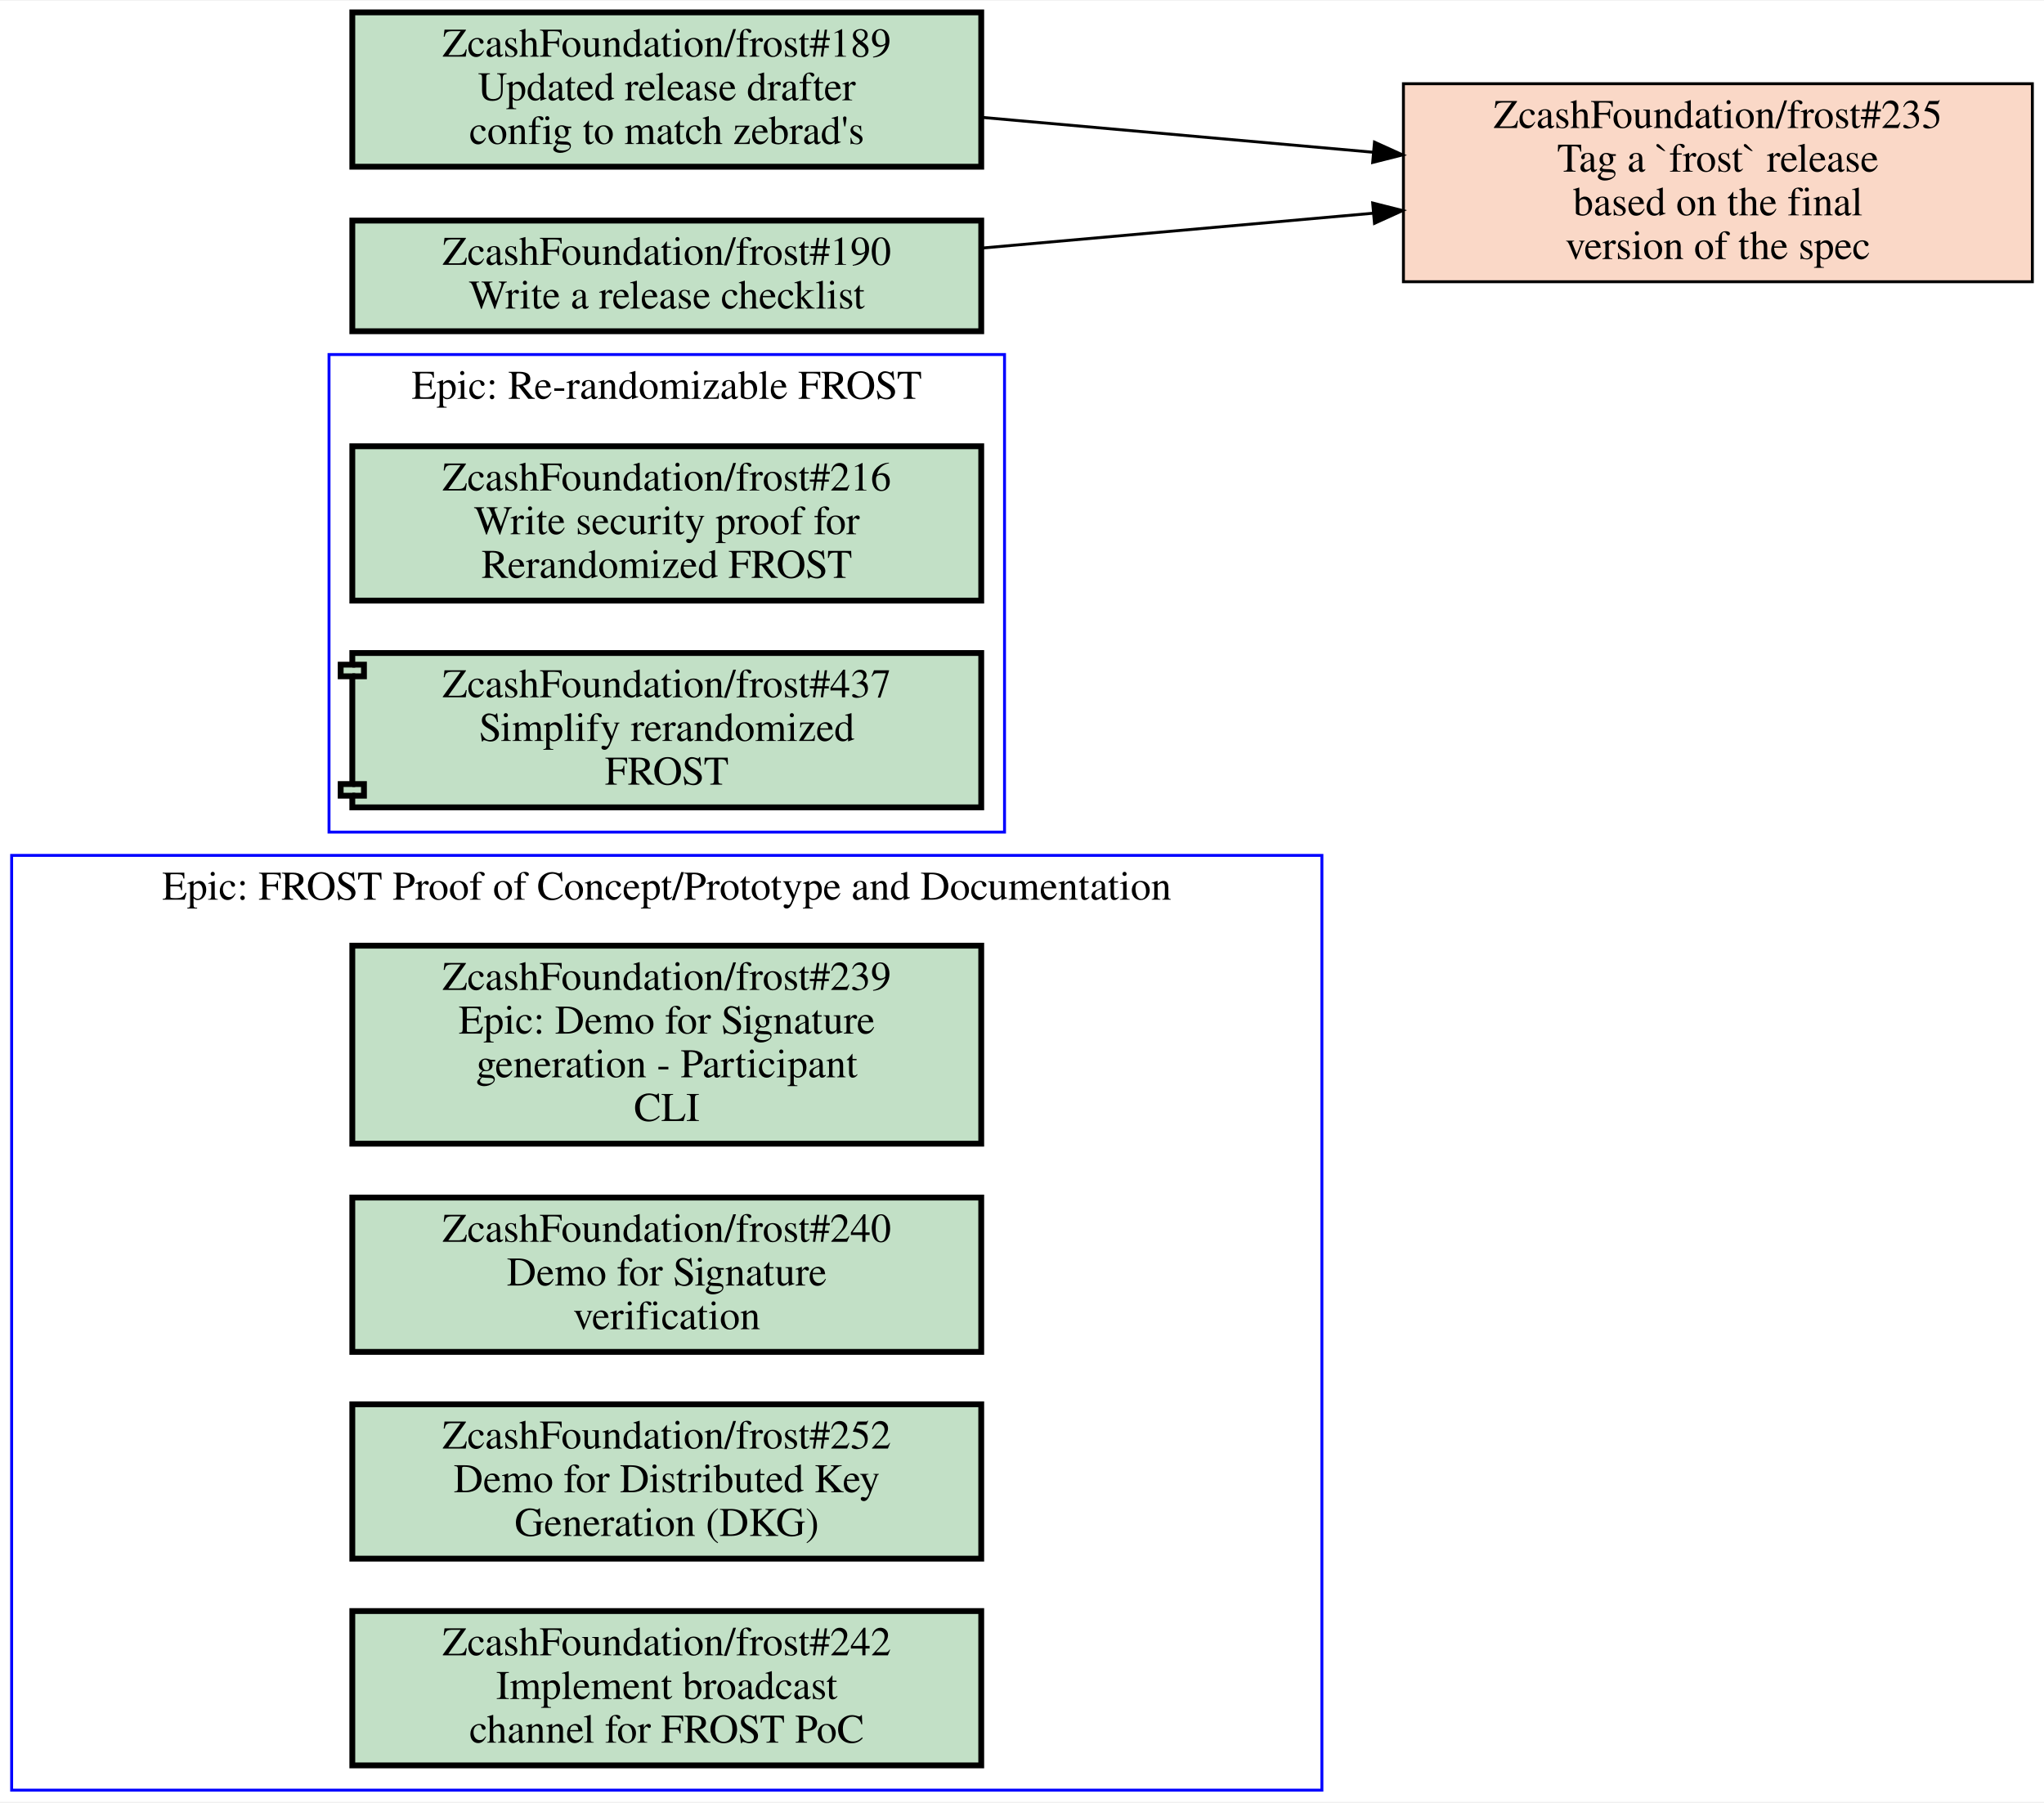
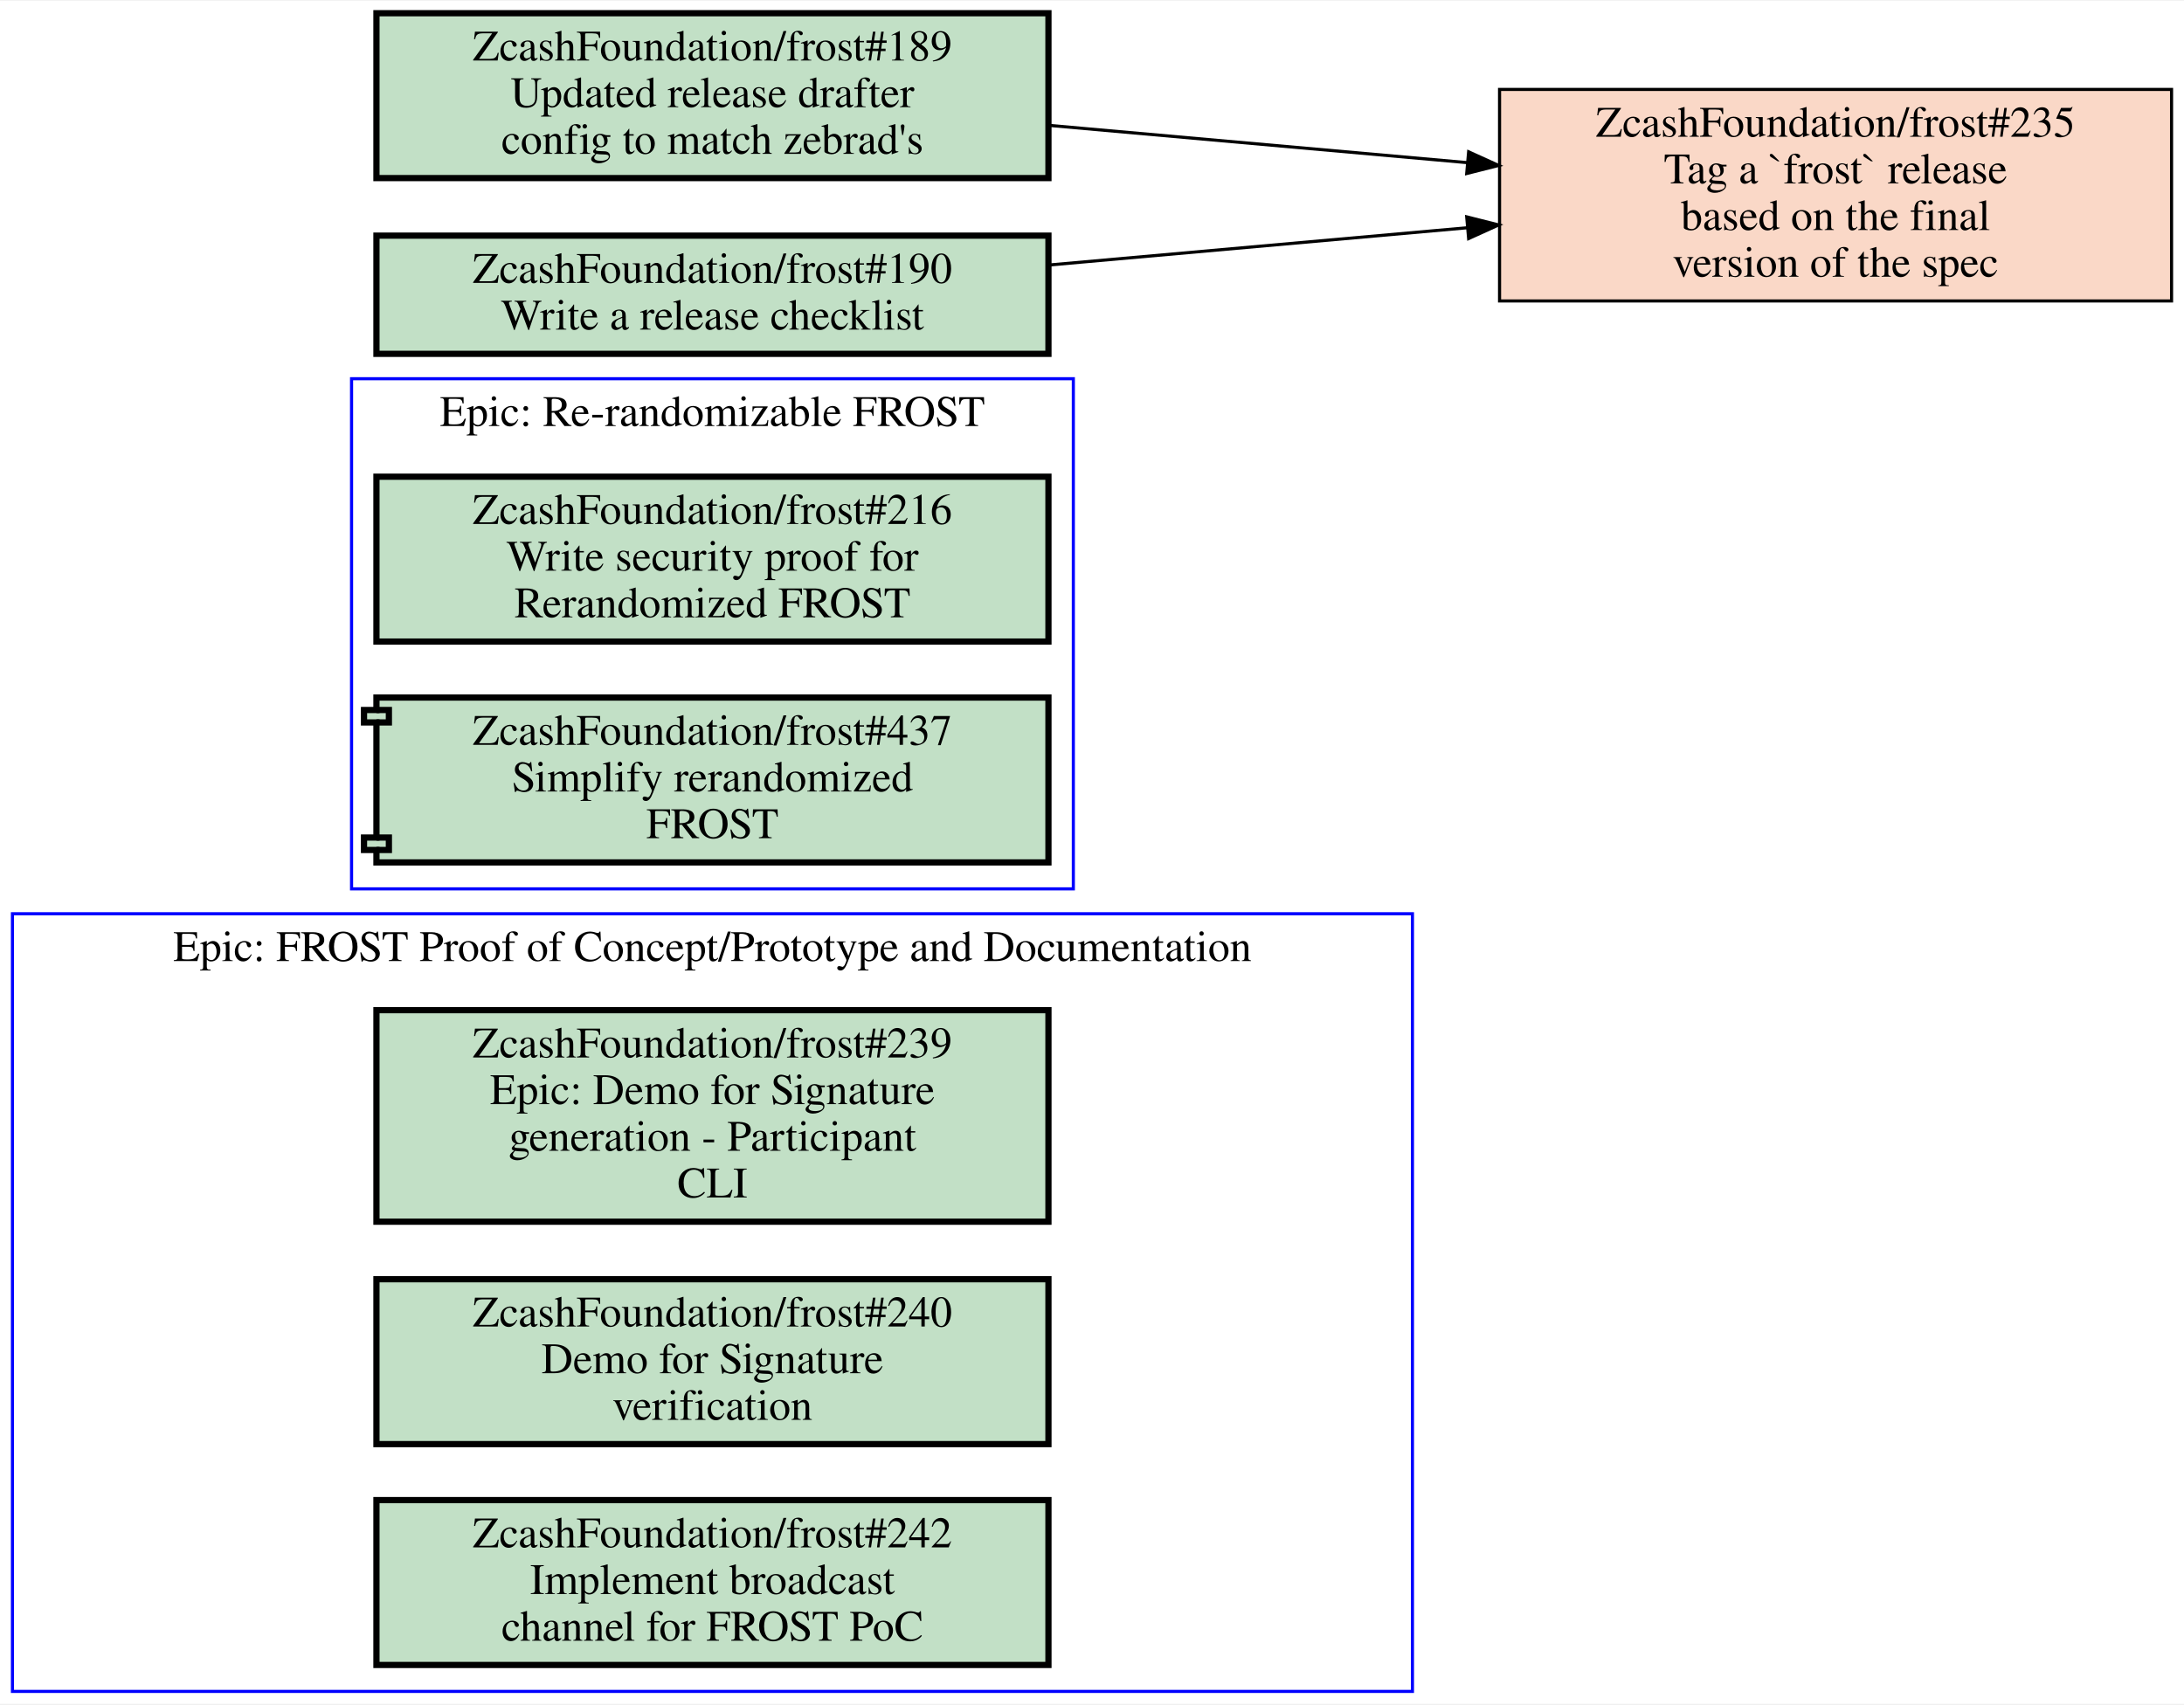
- <svg xmlns="http://www.w3.org/2000/svg" xmlns:xlink="http://www.w3.org/1999/xlink" width="702pt" height="619pt" viewBox="0.00 0.00 702.00 618.50">
-   <g id="graph0" class="graph" transform="scale(1 1) rotate(0) translate(4 614.5)">
-     <polygon fill="white" stroke="transparent" points="-4,4 -4,-614.5 698,-614.5 698,4 -4,4" />
+ <svg xmlns="http://www.w3.org/2000/svg" xmlns:xlink="http://www.w3.org/1999/xlink" width="702pt" height="548pt" viewBox="0.00 0.00 702.00 547.50">
+   <g id="graph0" class="graph" transform="scale(1 1) rotate(0) translate(4 543.5)">
+     <polygon fill="white" stroke="transparent" points="-4,4 -4,-543.5 698,-543.5 698,4 -4,4" />
    <g id="clust1" class="cluster">
-       <polygon fill="none" stroke="blue" points="0,0 0,-321 450,-321 450,0 0,0" />
-       <text text-anchor="middle" x="225" y="-305.8" font-family="Times,serif" font-size="14.00">Epic: FROST Proof of Concept/Prototype and Documentation</text>
+       <polygon fill="none" stroke="blue" points="0,0 0,-250 450,-250 450,0 0,0" />
+       <text text-anchor="middle" x="225" y="-234.8" font-family="Times,serif" font-size="14.00">Epic: FROST Proof of Concept/Prototype and Documentation</text>
    </g>
    <g id="clust2" class="cluster">
-       <polygon fill="none" stroke="blue" points="109,-329 109,-493 341,-493 341,-329 109,-329" />
-       <text text-anchor="middle" x="225" y="-477.8" font-family="Times,serif" font-size="14.00">Epic: Re-randomizable FROST</text>
+       <polygon fill="none" stroke="blue" points="109,-258 109,-422 341,-422 341,-258 109,-258" />
+       <text text-anchor="middle" x="225" y="-406.8" font-family="Times,serif" font-size="14.00">Epic: Re-randomizable FROST</text>
    </g>
    <g id="node1" class="node open">
      <g id="a_node1">
        <a xlink:href="https://github.com/ZcashFoundation/frost/issues/239" xlink:title="ZcashFoundation/frost#239&#10;Epic: Demo for Signature&#10;generation - Participant&#10;CLI" target="_blank">
-           <polygon fill="#c2e0c6" stroke="black" stroke-width="2" points="333,-290 117,-290 117,-222 333,-222 333,-290" />
-           <text text-anchor="middle" x="225" y="-274.8" font-family="Times,serif" font-size="14.00">ZcashFoundation/frost#239</text>
-           <text text-anchor="middle" x="225" y="-259.8" font-family="Times,serif" font-size="14.00">Epic: Demo for Signature</text>
-           <text text-anchor="middle" x="225" y="-244.8" font-family="Times,serif" font-size="14.00">generation - Participant</text>
-           <text text-anchor="middle" x="225" y="-229.8" font-family="Times,serif" font-size="14.00">CLI</text>
+           <polygon fill="#c2e0c6" stroke="black" stroke-width="2" points="333,-219 117,-219 117,-151 333,-151 333,-219" />
+           <text text-anchor="middle" x="225" y="-203.8" font-family="Times,serif" font-size="14.00">ZcashFoundation/frost#239</text>
+           <text text-anchor="middle" x="225" y="-188.8" font-family="Times,serif" font-size="14.00">Epic: Demo for Signature</text>
+           <text text-anchor="middle" x="225" y="-173.8" font-family="Times,serif" font-size="14.00">generation - Participant</text>
+           <text text-anchor="middle" x="225" y="-158.8" font-family="Times,serif" font-size="14.00">CLI</text>
        </a>
      </g>
    </g>
    <g id="node2" class="node open">
      <g id="a_node2">
        <a xlink:href="https://github.com/ZcashFoundation/frost/issues/240" xlink:title="ZcashFoundation/frost#240&#10;Demo for Signature&#10;verification" target="_blank">
-           <polygon fill="#c2e0c6" stroke="black" stroke-width="2" points="333,-203.5 117,-203.5 117,-150.5 333,-150.5 333,-203.5" />
-           <text text-anchor="middle" x="225" y="-188.3" font-family="Times,serif" font-size="14.00">ZcashFoundation/frost#240</text>
-           <text text-anchor="middle" x="225" y="-173.3" font-family="Times,serif" font-size="14.00">Demo for Signature</text>
-           <text text-anchor="middle" x="225" y="-158.3" font-family="Times,serif" font-size="14.00">verification</text>
+           <polygon fill="#c2e0c6" stroke="black" stroke-width="2" points="333,-132.5 117,-132.5 117,-79.5 333,-79.5 333,-132.5" />
+           <text text-anchor="middle" x="225" y="-117.3" font-family="Times,serif" font-size="14.00">ZcashFoundation/frost#240</text>
+           <text text-anchor="middle" x="225" y="-102.3" font-family="Times,serif" font-size="14.00">Demo for Signature</text>
+           <text text-anchor="middle" x="225" y="-87.3" font-family="Times,serif" font-size="14.00">verification</text>
        </a>
      </g>
    </g>
    <g id="node3" class="node open">
      <g id="a_node3">
-         <a xlink:href="https://github.com/ZcashFoundation/frost/issues/252" xlink:title="ZcashFoundation/frost#252&#10;Demo for Distributed Key&#10;Generation (DKG)" target="_blank">
-           <polygon fill="#c2e0c6" stroke="black" stroke-width="2" points="333,-132.5 117,-132.5 117,-79.5 333,-79.5 333,-132.5" />
-           <text text-anchor="middle" x="225" y="-117.3" font-family="Times,serif" font-size="14.00">ZcashFoundation/frost#252</text>
-           <text text-anchor="middle" x="225" y="-102.3" font-family="Times,serif" font-size="14.00">Demo for Distributed Key</text>
-           <text text-anchor="middle" x="225" y="-87.3" font-family="Times,serif" font-size="14.00">Generation (DKG)</text>
-         </a>
-       </g>
-     </g>
-     <g id="node4" class="node open">
-       <g id="a_node4">
        <a xlink:href="https://github.com/ZcashFoundation/frost/issues/242" xlink:title="ZcashFoundation/frost#242&#10;Implement broadcast&#10;channel for FROST PoC" target="_blank">
          <polygon fill="#c2e0c6" stroke="black" stroke-width="2" points="333,-61.5 117,-61.5 117,-8.5 333,-8.5 333,-61.5" />
          <text text-anchor="middle" x="225" y="-46.3" font-family="Times,serif" font-size="14.00">ZcashFoundation/frost#242</text>
          <text text-anchor="middle" x="225" y="-31.3" font-family="Times,serif" font-size="14.00">Implement broadcast</text>
          <text text-anchor="middle" x="225" y="-16.3" font-family="Times,serif" font-size="14.00">channel for FROST PoC</text>
        </a>
      </g>
    </g>
-     <g id="node5" class="node open">
-       <g id="a_node5">
+     <g id="node4" class="node open">
+       <g id="a_node4">
        <a xlink:href="https://github.com/ZcashFoundation/frost/issues/216" xlink:title="ZcashFoundation/frost#216&#10;Write security proof for&#10;Rerandomized FROST" target="_blank">
-           <polygon fill="#c2e0c6" stroke="black" stroke-width="2" points="333,-461.5 117,-461.5 117,-408.5 333,-408.5 333,-461.5" />
-           <text text-anchor="middle" x="225" y="-446.3" font-family="Times,serif" font-size="14.00">ZcashFoundation/frost#216</text>
-           <text text-anchor="middle" x="225" y="-431.3" font-family="Times,serif" font-size="14.00">Write security proof for</text>
-           <text text-anchor="middle" x="225" y="-416.3" font-family="Times,serif" font-size="14.00">Rerandomized FROST</text>
+           <polygon fill="#c2e0c6" stroke="black" stroke-width="2" points="333,-390.5 117,-390.5 117,-337.5 333,-337.5 333,-390.5" />
+           <text text-anchor="middle" x="225" y="-375.3" font-family="Times,serif" font-size="14.00">ZcashFoundation/frost#216</text>
+           <text text-anchor="middle" x="225" y="-360.3" font-family="Times,serif" font-size="14.00">Write security proof for</text>
+           <text text-anchor="middle" x="225" y="-345.3" font-family="Times,serif" font-size="14.00">Rerandomized FROST</text>
        </a>
      </g>
    </g>
-     <g id="node6" class="node open">
-       <g id="a_node6">
+     <g id="node5" class="node open">
+       <g id="a_node5">
        <a xlink:href="https://github.com/ZcashFoundation/frost/pull/437" xlink:title="ZcashFoundation/frost#437&#10;Simplify rerandomized&#10;FROST" target="_blank">
-           <polygon fill="#c2e0c6" stroke="black" stroke-width="2" points="333,-390.5 117,-390.5 117,-386.5 113,-386.5 113,-382.5 117,-382.5 117,-345.5 113,-345.5 113,-341.5 117,-341.5 117,-337.5 333,-337.5 333,-390.5" />
-           <polyline fill="none" stroke="black" stroke-width="2" points="117,-386.5 121,-386.5 121,-382.5 117,-382.5 " />
-           <polyline fill="none" stroke="black" stroke-width="2" points="117,-345.5 121,-345.5 121,-341.5 117,-341.5 " />
-           <text text-anchor="middle" x="225" y="-375.3" font-family="Times,serif" font-size="14.00">ZcashFoundation/frost#437</text>
-           <text text-anchor="middle" x="225" y="-360.3" font-family="Times,serif" font-size="14.00">Simplify rerandomized</text>
-           <text text-anchor="middle" x="225" y="-345.3" font-family="Times,serif" font-size="14.00">FROST</text>
+           <polygon fill="#c2e0c6" stroke="black" stroke-width="2" points="333,-319.5 117,-319.5 117,-315.5 113,-315.5 113,-311.5 117,-311.5 117,-274.5 113,-274.5 113,-270.5 117,-270.5 117,-266.5 333,-266.5 333,-319.5" />
+           <polyline fill="none" stroke="black" stroke-width="2" points="117,-315.5 121,-315.5 121,-311.5 117,-311.5 " />
+           <polyline fill="none" stroke="black" stroke-width="2" points="117,-274.5 121,-274.5 121,-270.5 117,-270.5 " />
+           <text text-anchor="middle" x="225" y="-304.3" font-family="Times,serif" font-size="14.00">ZcashFoundation/frost#437</text>
+           <text text-anchor="middle" x="225" y="-289.3" font-family="Times,serif" font-size="14.00">Simplify rerandomized</text>
+           <text text-anchor="middle" x="225" y="-274.3" font-family="Times,serif" font-size="14.00">FROST</text>
        </a>
      </g>
    </g>
-     <g id="node7" class="node closed">
-       <g id="a_node7">
+     <g id="node6" class="node closed">
+       <g id="a_node6">
        <a xlink:href="https://github.com/ZcashFoundation/frost/issues/235" xlink:title="ZcashFoundation/frost#235&#10;Tag a `frost` release&#10;based on the final&#10;version of the spec" target="_blank">
-           <polygon fill="#fad8c7" stroke="black" points="694,-586 478,-586 478,-518 694,-518 694,-586" />
-           <text text-anchor="middle" x="586" y="-570.8" font-family="Times,serif" font-size="14.00">ZcashFoundation/frost#235</text>
-           <text text-anchor="middle" x="586" y="-555.8" font-family="Times,serif" font-size="14.00">Tag a `frost` release</text>
-           <text text-anchor="middle" x="586" y="-540.8" font-family="Times,serif" font-size="14.00">based on the final</text>
-           <text text-anchor="middle" x="586" y="-525.8" font-family="Times,serif" font-size="14.00">version of the spec</text>
+           <polygon fill="#fad8c7" stroke="black" points="694,-515 478,-515 478,-447 694,-447 694,-515" />
+           <text text-anchor="middle" x="586" y="-499.8" font-family="Times,serif" font-size="14.00">ZcashFoundation/frost#235</text>
+           <text text-anchor="middle" x="586" y="-484.8" font-family="Times,serif" font-size="14.00">Tag a `frost` release</text>
+           <text text-anchor="middle" x="586" y="-469.8" font-family="Times,serif" font-size="14.00">based on the final</text>
+           <text text-anchor="middle" x="586" y="-454.8" font-family="Times,serif" font-size="14.00">version of the spec</text>
        </a>
      </g>
    </g>
-     <g id="node8" class="node open">
-       <g id="a_node8">
+     <g id="node7" class="node open">
+       <g id="a_node7">
        <a xlink:href="https://github.com/ZcashFoundation/frost/issues/189" xlink:title="ZcashFoundation/frost#189&#10;Updated release drafter&#10;config to match zebrad's" target="_blank">
-           <polygon fill="#c2e0c6" stroke="black" stroke-width="2" points="333,-610.5 117,-610.5 117,-557.5 333,-557.5 333,-610.5" />
-           <text text-anchor="middle" x="225" y="-595.3" font-family="Times,serif" font-size="14.00">ZcashFoundation/frost#189</text>
-           <text text-anchor="middle" x="225" y="-580.3" font-family="Times,serif" font-size="14.00">Updated release drafter</text>
-           <text text-anchor="middle" x="225" y="-565.3" font-family="Times,serif" font-size="14.00">config to match zebrad's</text>
+           <polygon fill="#c2e0c6" stroke="black" stroke-width="2" points="333,-539.5 117,-539.5 117,-486.5 333,-486.5 333,-539.5" />
+           <text text-anchor="middle" x="225" y="-524.3" font-family="Times,serif" font-size="14.00">ZcashFoundation/frost#189</text>
+           <text text-anchor="middle" x="225" y="-509.3" font-family="Times,serif" font-size="14.00">Updated release drafter</text>
+           <text text-anchor="middle" x="225" y="-494.3" font-family="Times,serif" font-size="14.00">config to match zebrad's</text>
        </a>
      </g>
    </g>
    <g id="edge1" class="edge">
-       <path fill="none" stroke="black" d="M333.23,-574.44C375.59,-570.67 424.4,-566.32 467.69,-562.46" />
-       <polygon fill="black" stroke="black" points="468.06,-565.94 477.71,-561.56 467.44,-558.97 468.06,-565.94" />
+       <path fill="none" stroke="black" d="M333.23,-503.44C375.59,-499.67 424.4,-495.32 467.69,-491.46" />
+       <polygon fill="black" stroke="black" points="468.06,-494.94 477.71,-490.56 467.44,-487.97 468.06,-494.94" />
    </g>
-     <g id="node9" class="node open">
-       <g id="a_node9">
+     <g id="node8" class="node open">
+       <g id="a_node8">
        <a xlink:href="https://github.com/ZcashFoundation/frost/issues/190" xlink:title="ZcashFoundation/frost#190&#10;Write a release checklist" target="_blank">
-           <polygon fill="#c2e0c6" stroke="black" stroke-width="2" points="333,-539 117,-539 117,-501 333,-501 333,-539" />
-           <text text-anchor="middle" x="225" y="-523.8" font-family="Times,serif" font-size="14.00">ZcashFoundation/frost#190</text>
-           <text text-anchor="middle" x="225" y="-508.8" font-family="Times,serif" font-size="14.00">Write a release checklist</text>
+           <polygon fill="#c2e0c6" stroke="black" stroke-width="2" points="333,-468 117,-468 117,-430 333,-430 333,-468" />
+           <text text-anchor="middle" x="225" y="-452.8" font-family="Times,serif" font-size="14.00">ZcashFoundation/frost#190</text>
+           <text text-anchor="middle" x="225" y="-437.8" font-family="Times,serif" font-size="14.00">Write a release checklist</text>
        </a>
      </g>
    </g>
    <g id="edge2" class="edge">
-       <path fill="none" stroke="black" d="M333.23,-529.56C375.59,-533.33 424.4,-537.68 467.69,-541.54" />
-       <polygon fill="black" stroke="black" points="467.44,-545.03 477.71,-542.44 468.06,-538.06 467.44,-545.03" />
+       <path fill="none" stroke="black" d="M333.23,-458.56C375.59,-462.33 424.4,-466.68 467.69,-470.54" />
+       <polygon fill="black" stroke="black" points="467.44,-474.03 477.71,-471.44 468.06,-467.06 467.44,-474.03" />
    </g>
  </g>
</svg>
